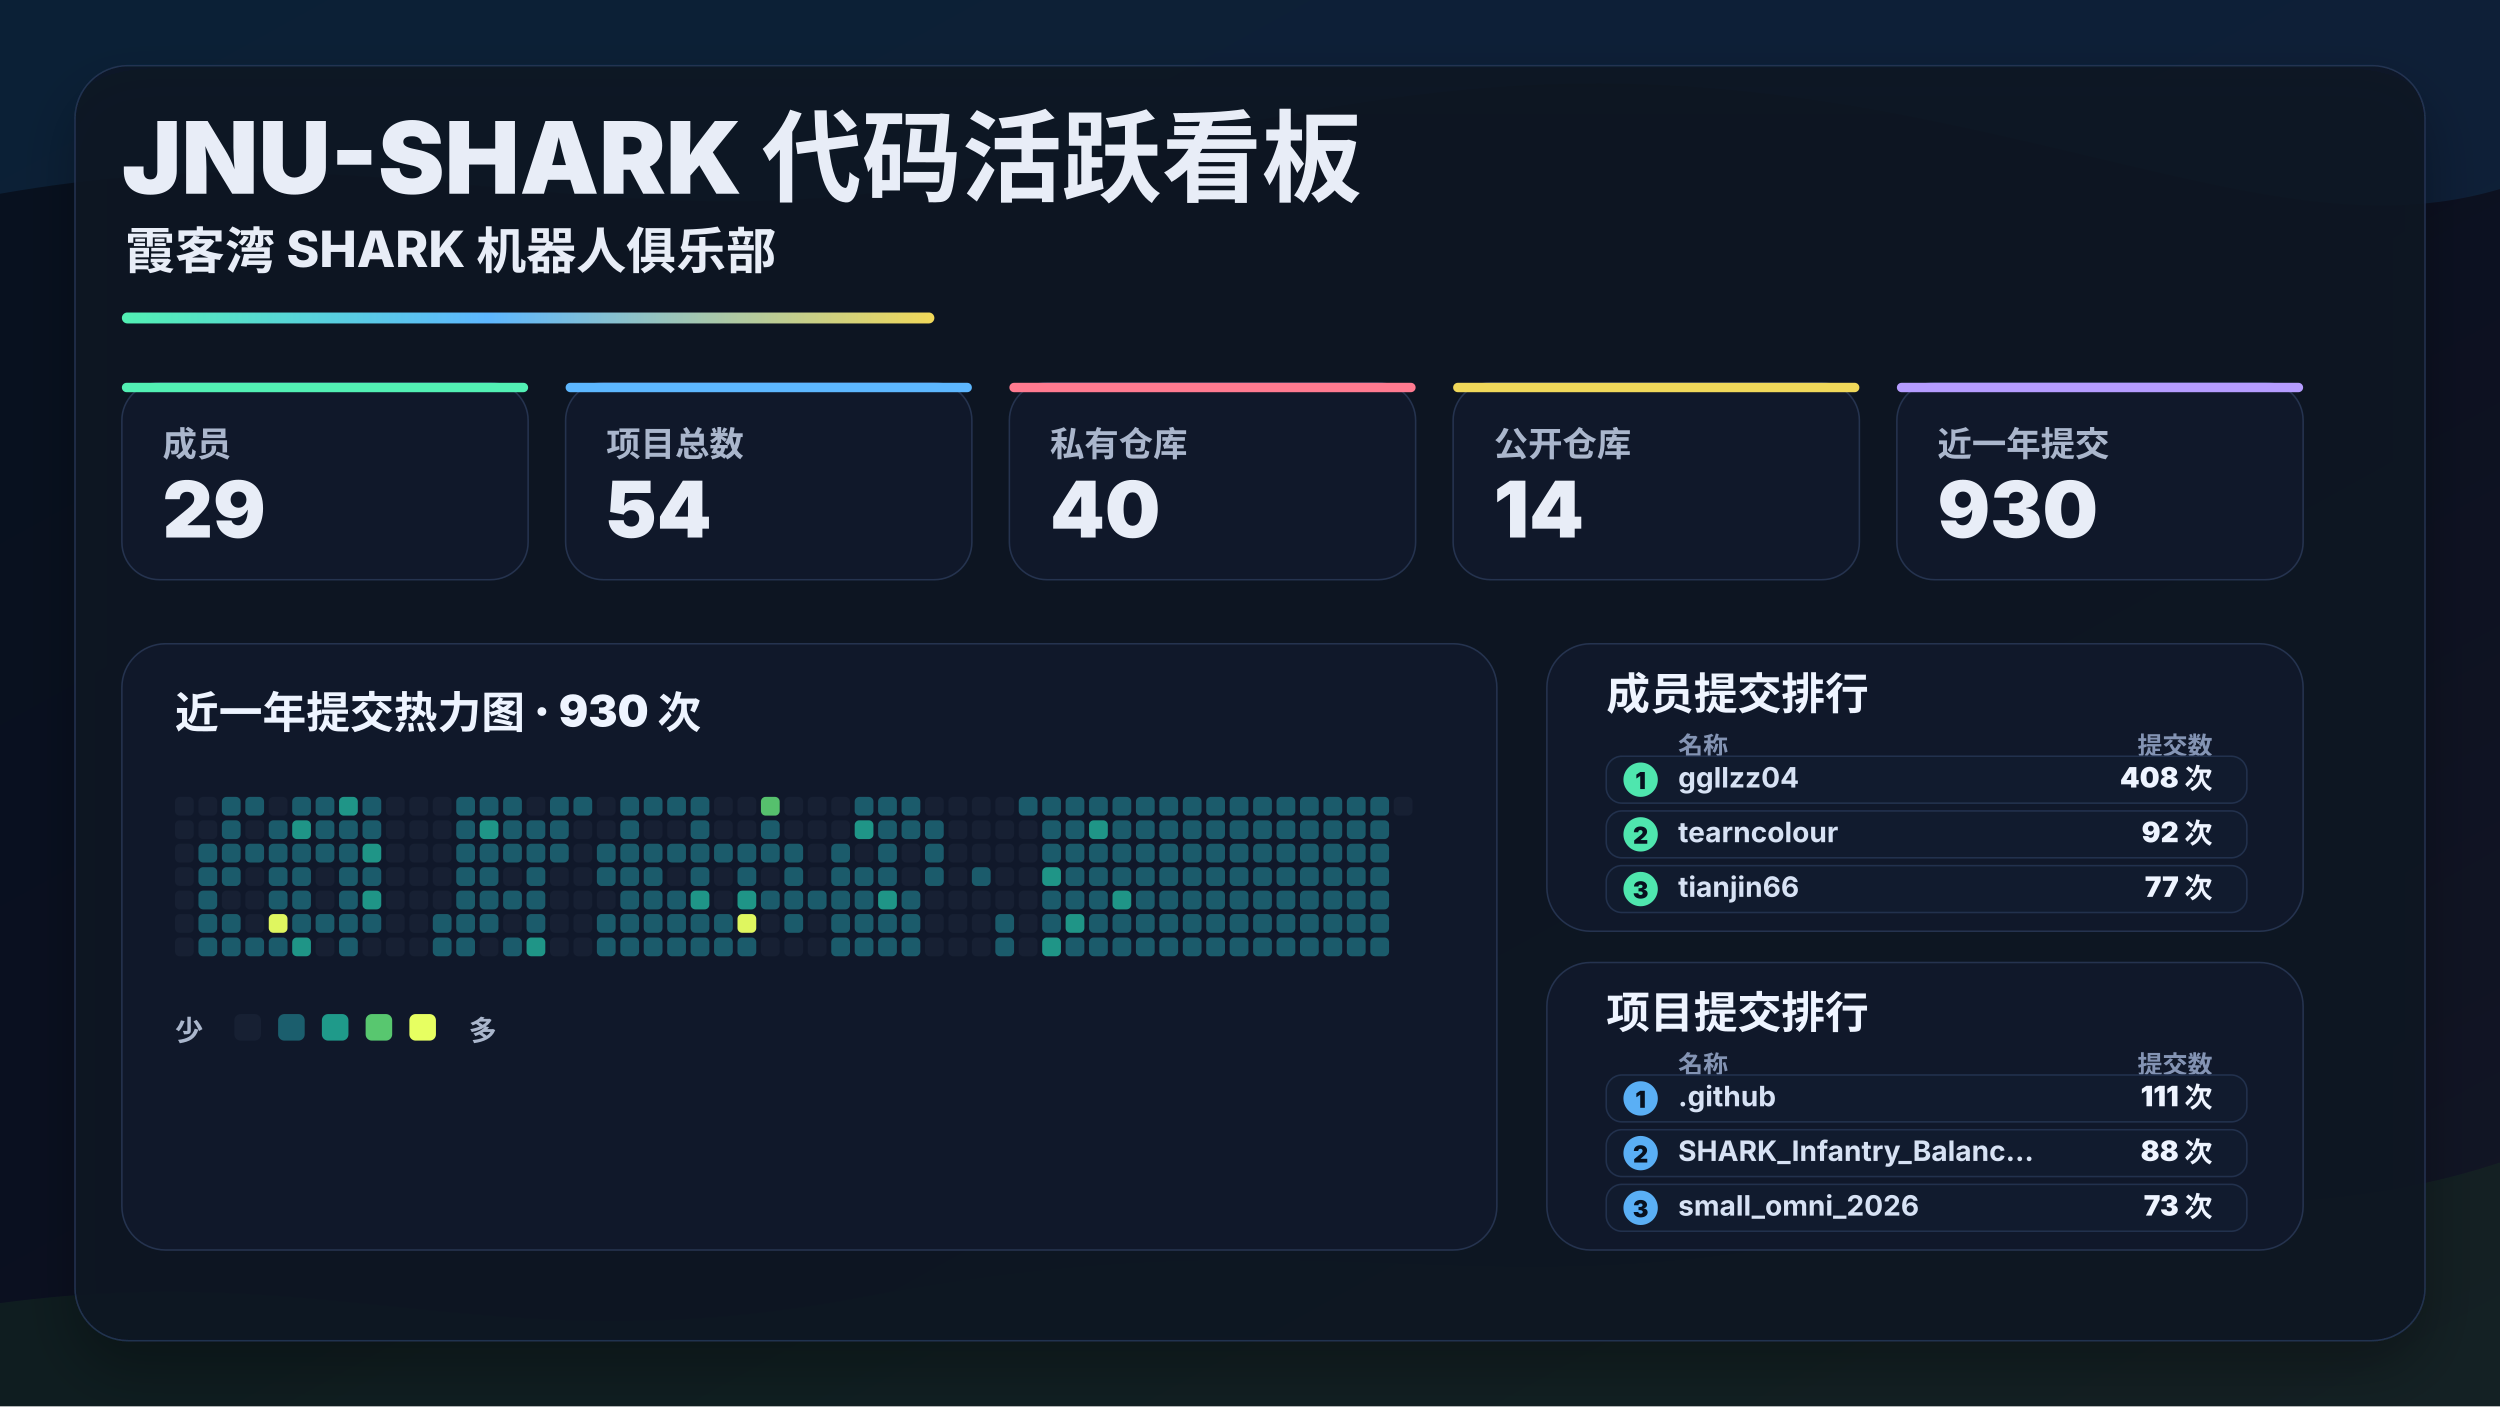
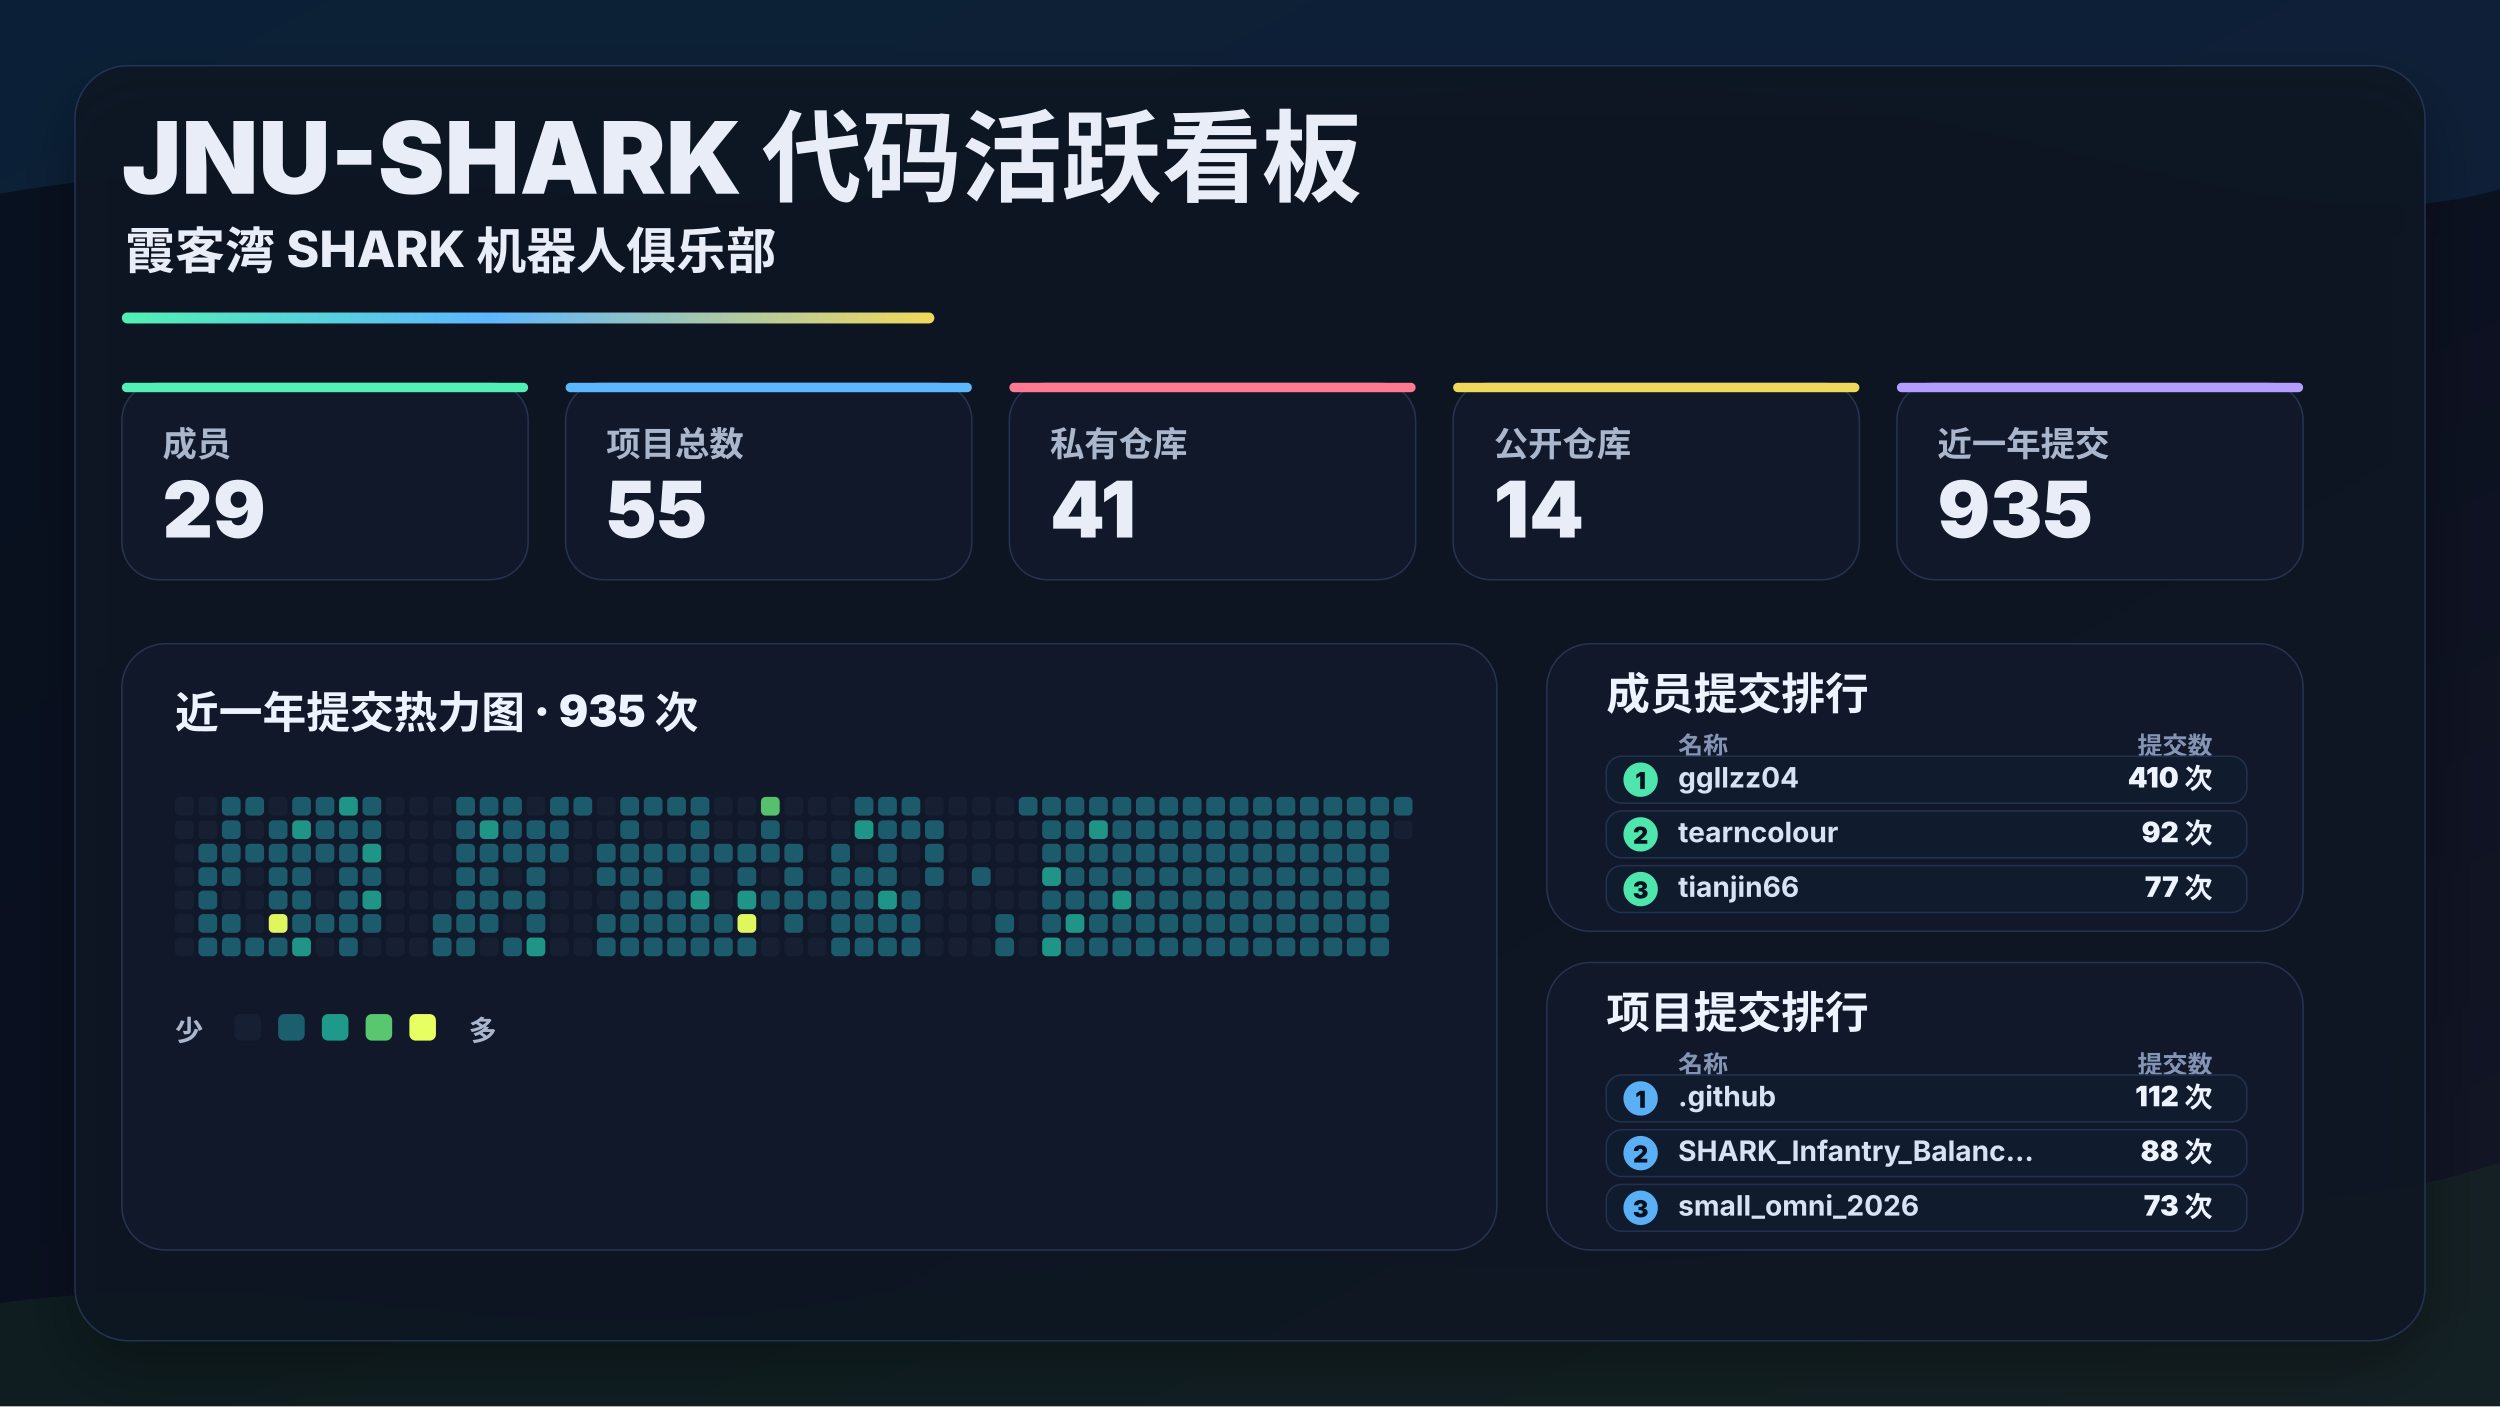
<svg xmlns="http://www.w3.org/2000/svg" width="1600" height="900" viewBox="0 0 1600 900" role="img" aria-labelledby="title desc">
  <defs>
    <linearGradient id="bg" x1="0" y1="0" x2="1" y2="1">
      <stop offset="0" stop-color="#07111f" />
      <stop offset="0.52" stop-color="#0b1020" />
      <stop offset="1" stop-color="#131625" />
    </linearGradient>
    <linearGradient id="hero" x1="0" y1="0" x2="1" y2="0">
      <stop offset="0" stop-color="#52f0b4" />
      <stop offset="0.45" stop-color="#5db7ff" />
      <stop offset="1" stop-color="#f0d85a" />
    </linearGradient>
    <filter id="softShadow" x="-10%" y="-10%" width="120%" height="120%">
      <feDropShadow dx="0" dy="18" stdDeviation="18" flood-color="#000000" flood-opacity="0.32" />
    </filter>
  </defs>
  <style>
    text { font-family: Inter, ui-sans-serif, system-ui, -apple-system, BlinkMacSystemFont, "Segoe UI", "PingFang SC", "Microsoft YaHei", sans-serif; fill: #e8edf7; }
    .title { font-size: 64px; font-weight: 900; letter-spacing: 0; }
    .subtitle { font-size: 32px; font-weight: 780; fill: #e8edf7; }
    .label { font-size: 22px; fill: #aab6cc; font-weight: 760; }
    .stat { font-size: 50px; font-weight: 900; }
    .section-title { font-size: 28px; font-weight: 860; fill: #eef4ff; }
    .table-head { font-size: 16px; fill: #8494b4; font-weight: 720; }
    .row-name { font-size: 18px; fill: #d7e2f4; font-weight: 720; }
    .row-value { font-size: 18px; fill: #eef4ff; font-weight: 860; }
    .rank { font-size: 15px; fill: #07111f; font-weight: 900; }
    .tiny { font-size: 18px; fill: #aab6cc; font-weight: 620; }
  </style>
  <rect width="1600" height="900" fill="url(#bg)" />
  <path d="M0 124 C250 80 385 160 620 114 C860 67 982 28 1220 74 C1392 108 1495 152 1600 121 L1600 0 L0 0 Z" fill="#12385c" opacity="0.38" />
  <path d="M0 834 C216 805 318 875 553 830 C835 776 935 837 1160 794 C1350 758 1464 789 1600 744 L1600 900 L0 900 Z" fill="#173622" opacity="0.36" />
  <g filter="url(#softShadow)">
    <rect x="48" y="42" width="1504" height="816" rx="34" fill="#0b1324" opacity="0.88" stroke="#263654" />
  </g>
  <text x="78" y="124" class="title">JNU-SHARK 代码活跃看板</text>
  <text x="80" y="172" class="subtitle">霞客湾 SHARK 机器人俱乐部</text>
  <rect x="78" y="200" width="520" height="7" rx="3.5" fill="url(#hero)" />
  <g>
    <rect x="78" y="245" width="260" height="126" rx="24" fill="#10182a" stroke="#25334f" />
    <rect x="78" y="245" width="260" height="6" rx="3" fill="#52f0b4" />
    <text x="104" y="292" class="label">成员</text>
    <text x="104" y="344" class="stat">29</text>
  </g>
  <g>
    <rect x="362" y="245" width="260" height="126" rx="24" fill="#10182a" stroke="#25334f" />
    <rect x="362" y="245" width="260" height="6" rx="3" fill="#5db7ff" />
    <text x="388" y="292" class="label">项目总数</text>
-     <text x="388" y="344" class="stat">54</text>
+     <text x="388" y="344" class="stat">55</text>
  </g>
  <g>
    <rect x="646" y="245" width="260" height="126" rx="24" fill="#10182a" stroke="#25334f" />
    <rect x="646" y="245" width="260" height="6" rx="3" fill="#ff7a90" />
    <text x="672" y="292" class="label">私有仓库</text>
-     <text x="672" y="344" class="stat">40</text>
+     <text x="672" y="344" class="stat">41</text>
  </g>
  <g>
    <rect x="930" y="245" width="260" height="126" rx="24" fill="#10182a" stroke="#25334f" />
    <rect x="930" y="245" width="260" height="6" rx="3" fill="#f0d85a" />
    <text x="956" y="292" class="label">公开仓库</text>
    <text x="956" y="344" class="stat">14</text>
  </g>
  <g>
    <rect x="1214" y="245" width="260" height="126" rx="24" fill="#10182a" stroke="#25334f" />
    <rect x="1214" y="245" width="260" height="6" rx="3" fill="#b59cff" />
    <text x="1240" y="292" class="label">近一年提交</text>
-     <text x="1240" y="344" class="stat">930</text>
+     <text x="1240" y="344" class="stat">935</text>
  </g>
  <rect x="78" y="412" width="880" height="388" rx="28" fill="#10182a" stroke="#25334f" />
-   <text x="112" y="466" class="section-title">近一年提交热力图 · 930 次</text>
+   <text x="112" y="466" class="section-title">近一年提交热力图 · 935 次</text>
  <rect x="112" y="510" width="12" height="12" rx="3" fill="#172033" opacity="0.96" />
  <rect x="112" y="525" width="12" height="12" rx="3" fill="#172033" opacity="0.96" />
  <rect x="112" y="540" width="12" height="12" rx="3" fill="#172033" opacity="0.96" />
  <rect x="112" y="555" width="12" height="12" rx="3" fill="#172033" opacity="0.96" />
  <rect x="112" y="570" width="12" height="12" rx="3" fill="#172033" opacity="0.96" />
  <rect x="112" y="585" width="12" height="12" rx="3" fill="#172033" opacity="0.96" />
  <rect x="112" y="600" width="12" height="12" rx="3" fill="#172033" opacity="0.96" />
  <rect x="127" y="510" width="12" height="12" rx="3" fill="#172033" opacity="0.96" />
  <rect x="127" y="525" width="12" height="12" rx="3" fill="#172033" opacity="0.96" />
  <rect x="127" y="540" width="12" height="12" rx="3" fill="#1b5e6d" opacity="0.96" />
  <rect x="127" y="555" width="12" height="12" rx="3" fill="#1b5e6d" opacity="0.96" />
  <rect x="127" y="570" width="12" height="12" rx="3" fill="#1b5e6d" opacity="0.96" />
  <rect x="127" y="585" width="12" height="12" rx="3" fill="#1b5e6d" opacity="0.96" />
  <rect x="127" y="600" width="12" height="12" rx="3" fill="#1b5e6d" opacity="0.96" />
  <rect x="142" y="510" width="12" height="12" rx="3" fill="#1b5e6d" opacity="0.96" />
  <rect x="142" y="525" width="12" height="12" rx="3" fill="#1b5e6d" opacity="0.96" />
  <rect x="142" y="540" width="12" height="12" rx="3" fill="#1b5e6d" opacity="0.96" />
  <rect x="142" y="555" width="12" height="12" rx="3" fill="#1b5e6d" opacity="0.96" />
  <rect x="142" y="570" width="12" height="12" rx="3" fill="#172033" opacity="0.96" />
  <rect x="142" y="585" width="12" height="12" rx="3" fill="#1b5e6d" opacity="0.96" />
  <rect x="142" y="600" width="12" height="12" rx="3" fill="#1b5e6d" opacity="0.96" />
  <rect x="157" y="510" width="12" height="12" rx="3" fill="#1b5e6d" opacity="0.96" />
  <rect x="157" y="525" width="12" height="12" rx="3" fill="#172033" opacity="0.96" />
  <rect x="157" y="540" width="12" height="12" rx="3" fill="#1b5e6d" opacity="0.96" />
  <rect x="157" y="555" width="12" height="12" rx="3" fill="#172033" opacity="0.96" />
  <rect x="157" y="570" width="12" height="12" rx="3" fill="#172033" opacity="0.96" />
  <rect x="157" y="585" width="12" height="12" rx="3" fill="#172033" opacity="0.96" />
  <rect x="157" y="600" width="12" height="12" rx="3" fill="#1b5e6d" opacity="0.96" />
  <rect x="172" y="510" width="12" height="12" rx="3" fill="#172033" opacity="0.96" />
  <rect x="172" y="525" width="12" height="12" rx="3" fill="#1b5e6d" opacity="0.96" />
  <rect x="172" y="540" width="12" height="12" rx="3" fill="#1b5e6d" opacity="0.96" />
  <rect x="172" y="555" width="12" height="12" rx="3" fill="#1b5e6d" opacity="0.96" />
  <rect x="172" y="570" width="12" height="12" rx="3" fill="#1b5e6d" opacity="0.96" />
  <rect x="172" y="585" width="12" height="12" rx="3" fill="#e7ff61" opacity="0.96" />
  <rect x="172" y="600" width="12" height="12" rx="3" fill="#1b5e6d" opacity="0.96" />
  <rect x="187" y="510" width="12" height="12" rx="3" fill="#1b5e6d" opacity="0.96" />
  <rect x="187" y="525" width="12" height="12" rx="3" fill="#1f9a8a" opacity="0.96" />
  <rect x="187" y="540" width="12" height="12" rx="3" fill="#1b5e6d" opacity="0.96" />
  <rect x="187" y="555" width="12" height="12" rx="3" fill="#1b5e6d" opacity="0.96" />
  <rect x="187" y="570" width="12" height="12" rx="3" fill="#1b5e6d" opacity="0.96" />
  <rect x="187" y="585" width="12" height="12" rx="3" fill="#1b5e6d" opacity="0.96" />
  <rect x="187" y="600" width="12" height="12" rx="3" fill="#1f9a8a" opacity="0.96" />
  <rect x="202" y="510" width="12" height="12" rx="3" fill="#1b5e6d" opacity="0.96" />
  <rect x="202" y="525" width="12" height="12" rx="3" fill="#1b5e6d" opacity="0.96" />
  <rect x="202" y="540" width="12" height="12" rx="3" fill="#1b5e6d" opacity="0.96" />
  <rect x="202" y="555" width="12" height="12" rx="3" fill="#172033" opacity="0.96" />
  <rect x="202" y="570" width="12" height="12" rx="3" fill="#172033" opacity="0.96" />
  <rect x="202" y="585" width="12" height="12" rx="3" fill="#1b5e6d" opacity="0.96" />
  <rect x="202" y="600" width="12" height="12" rx="3" fill="#172033" opacity="0.96" />
  <rect x="217" y="510" width="12" height="12" rx="3" fill="#1f9a8a" opacity="0.96" />
  <rect x="217" y="525" width="12" height="12" rx="3" fill="#1b5e6d" opacity="0.96" />
  <rect x="217" y="540" width="12" height="12" rx="3" fill="#1b5e6d" opacity="0.96" />
  <rect x="217" y="555" width="12" height="12" rx="3" fill="#1b5e6d" opacity="0.96" />
  <rect x="217" y="570" width="12" height="12" rx="3" fill="#1b5e6d" opacity="0.96" />
  <rect x="217" y="585" width="12" height="12" rx="3" fill="#1b5e6d" opacity="0.96" />
  <rect x="217" y="600" width="12" height="12" rx="3" fill="#1b5e6d" opacity="0.96" />
  <rect x="232" y="510" width="12" height="12" rx="3" fill="#1b5e6d" opacity="0.96" />
  <rect x="232" y="525" width="12" height="12" rx="3" fill="#1b5e6d" opacity="0.96" />
  <rect x="232" y="540" width="12" height="12" rx="3" fill="#1f9a8a" opacity="0.96" />
  <rect x="232" y="555" width="12" height="12" rx="3" fill="#1b5e6d" opacity="0.96" />
  <rect x="232" y="570" width="12" height="12" rx="3" fill="#1f9a8a" opacity="0.96" />
  <rect x="232" y="585" width="12" height="12" rx="3" fill="#1b5e6d" opacity="0.96" />
  <rect x="232" y="600" width="12" height="12" rx="3" fill="#172033" opacity="0.96" />
  <rect x="247" y="510" width="12" height="12" rx="3" fill="#172033" opacity="0.96" />
  <rect x="247" y="525" width="12" height="12" rx="3" fill="#172033" opacity="0.96" />
  <rect x="247" y="540" width="12" height="12" rx="3" fill="#172033" opacity="0.96" />
  <rect x="247" y="555" width="12" height="12" rx="3" fill="#172033" opacity="0.96" />
  <rect x="247" y="570" width="12" height="12" rx="3" fill="#172033" opacity="0.96" />
  <rect x="247" y="585" width="12" height="12" rx="3" fill="#172033" opacity="0.96" />
  <rect x="247" y="600" width="12" height="12" rx="3" fill="#172033" opacity="0.96" />
  <rect x="262" y="510" width="12" height="12" rx="3" fill="#172033" opacity="0.96" />
  <rect x="262" y="525" width="12" height="12" rx="3" fill="#172033" opacity="0.96" />
  <rect x="262" y="540" width="12" height="12" rx="3" fill="#172033" opacity="0.96" />
  <rect x="262" y="555" width="12" height="12" rx="3" fill="#172033" opacity="0.96" />
  <rect x="262" y="570" width="12" height="12" rx="3" fill="#172033" opacity="0.96" />
  <rect x="262" y="585" width="12" height="12" rx="3" fill="#172033" opacity="0.96" />
  <rect x="262" y="600" width="12" height="12" rx="3" fill="#172033" opacity="0.96" />
  <rect x="277" y="510" width="12" height="12" rx="3" fill="#172033" opacity="0.96" />
  <rect x="277" y="525" width="12" height="12" rx="3" fill="#172033" opacity="0.96" />
  <rect x="277" y="540" width="12" height="12" rx="3" fill="#172033" opacity="0.96" />
  <rect x="277" y="555" width="12" height="12" rx="3" fill="#172033" opacity="0.96" />
  <rect x="277" y="570" width="12" height="12" rx="3" fill="#172033" opacity="0.96" />
  <rect x="277" y="585" width="12" height="12" rx="3" fill="#1b5e6d" opacity="0.96" />
  <rect x="277" y="600" width="12" height="12" rx="3" fill="#1b5e6d" opacity="0.96" />
  <rect x="292" y="510" width="12" height="12" rx="3" fill="#1b5e6d" opacity="0.96" />
  <rect x="292" y="525" width="12" height="12" rx="3" fill="#1b5e6d" opacity="0.96" />
  <rect x="292" y="540" width="12" height="12" rx="3" fill="#1b5e6d" opacity="0.96" />
  <rect x="292" y="555" width="12" height="12" rx="3" fill="#1b5e6d" opacity="0.96" />
  <rect x="292" y="570" width="12" height="12" rx="3" fill="#1b5e6d" opacity="0.96" />
  <rect x="292" y="585" width="12" height="12" rx="3" fill="#1b5e6d" opacity="0.96" />
  <rect x="292" y="600" width="12" height="12" rx="3" fill="#1b5e6d" opacity="0.96" />
  <rect x="307" y="510" width="12" height="12" rx="3" fill="#1b5e6d" opacity="0.96" />
  <rect x="307" y="525" width="12" height="12" rx="3" fill="#1f9a8a" opacity="0.96" />
  <rect x="307" y="540" width="12" height="12" rx="3" fill="#1b5e6d" opacity="0.96" />
  <rect x="307" y="555" width="12" height="12" rx="3" fill="#1b5e6d" opacity="0.96" />
  <rect x="307" y="570" width="12" height="12" rx="3" fill="#1b5e6d" opacity="0.96" />
  <rect x="307" y="585" width="12" height="12" rx="3" fill="#1b5e6d" opacity="0.96" />
  <rect x="307" y="600" width="12" height="12" rx="3" fill="#172033" opacity="0.96" />
  <rect x="322" y="510" width="12" height="12" rx="3" fill="#1b5e6d" opacity="0.96" />
  <rect x="322" y="525" width="12" height="12" rx="3" fill="#1b5e6d" opacity="0.96" />
  <rect x="322" y="540" width="12" height="12" rx="3" fill="#1b5e6d" opacity="0.96" />
  <rect x="322" y="555" width="12" height="12" rx="3" fill="#172033" opacity="0.96" />
  <rect x="322" y="570" width="12" height="12" rx="3" fill="#1b5e6d" opacity="0.96" />
  <rect x="322" y="585" width="12" height="12" rx="3" fill="#172033" opacity="0.96" />
  <rect x="322" y="600" width="12" height="12" rx="3" fill="#1b5e6d" opacity="0.96" />
  <rect x="337" y="510" width="12" height="12" rx="3" fill="#172033" opacity="0.96" />
  <rect x="337" y="525" width="12" height="12" rx="3" fill="#1b5e6d" opacity="0.96" />
  <rect x="337" y="540" width="12" height="12" rx="3" fill="#1b5e6d" opacity="0.96" />
  <rect x="337" y="555" width="12" height="12" rx="3" fill="#1b5e6d" opacity="0.96" />
  <rect x="337" y="570" width="12" height="12" rx="3" fill="#1b5e6d" opacity="0.96" />
  <rect x="337" y="585" width="12" height="12" rx="3" fill="#1b5e6d" opacity="0.96" />
  <rect x="337" y="600" width="12" height="12" rx="3" fill="#1f9a8a" opacity="0.96" />
  <rect x="352" y="510" width="12" height="12" rx="3" fill="#1b5e6d" opacity="0.96" />
  <rect x="352" y="525" width="12" height="12" rx="3" fill="#1b5e6d" opacity="0.96" />
  <rect x="352" y="540" width="12" height="12" rx="3" fill="#1b5e6d" opacity="0.96" />
  <rect x="352" y="555" width="12" height="12" rx="3" fill="#172033" opacity="0.96" />
  <rect x="352" y="570" width="12" height="12" rx="3" fill="#172033" opacity="0.96" />
  <rect x="352" y="585" width="12" height="12" rx="3" fill="#172033" opacity="0.96" />
  <rect x="352" y="600" width="12" height="12" rx="3" fill="#172033" opacity="0.96" />
  <rect x="367" y="510" width="12" height="12" rx="3" fill="#1b5e6d" opacity="0.96" />
  <rect x="367" y="525" width="12" height="12" rx="3" fill="#172033" opacity="0.96" />
  <rect x="367" y="540" width="12" height="12" rx="3" fill="#172033" opacity="0.96" />
  <rect x="367" y="555" width="12" height="12" rx="3" fill="#172033" opacity="0.96" />
  <rect x="367" y="570" width="12" height="12" rx="3" fill="#172033" opacity="0.96" />
  <rect x="367" y="585" width="12" height="12" rx="3" fill="#172033" opacity="0.96" />
  <rect x="367" y="600" width="12" height="12" rx="3" fill="#172033" opacity="0.96" />
  <rect x="382" y="510" width="12" height="12" rx="3" fill="#172033" opacity="0.96" />
  <rect x="382" y="525" width="12" height="12" rx="3" fill="#172033" opacity="0.96" />
  <rect x="382" y="540" width="12" height="12" rx="3" fill="#1b5e6d" opacity="0.96" />
  <rect x="382" y="555" width="12" height="12" rx="3" fill="#1b5e6d" opacity="0.96" />
  <rect x="382" y="570" width="12" height="12" rx="3" fill="#172033" opacity="0.96" />
  <rect x="382" y="585" width="12" height="12" rx="3" fill="#1b5e6d" opacity="0.96" />
  <rect x="382" y="600" width="12" height="12" rx="3" fill="#1b5e6d" opacity="0.96" />
  <rect x="397" y="510" width="12" height="12" rx="3" fill="#1b5e6d" opacity="0.96" />
  <rect x="397" y="525" width="12" height="12" rx="3" fill="#1b5e6d" opacity="0.96" />
  <rect x="397" y="540" width="12" height="12" rx="3" fill="#1b5e6d" opacity="0.96" />
  <rect x="397" y="555" width="12" height="12" rx="3" fill="#1b5e6d" opacity="0.96" />
  <rect x="397" y="570" width="12" height="12" rx="3" fill="#1b5e6d" opacity="0.96" />
  <rect x="397" y="585" width="12" height="12" rx="3" fill="#1b5e6d" opacity="0.96" />
  <rect x="397" y="600" width="12" height="12" rx="3" fill="#1b5e6d" opacity="0.96" />
  <rect x="412" y="510" width="12" height="12" rx="3" fill="#1b5e6d" opacity="0.96" />
  <rect x="412" y="525" width="12" height="12" rx="3" fill="#172033" opacity="0.96" />
  <rect x="412" y="540" width="12" height="12" rx="3" fill="#1b5e6d" opacity="0.96" />
  <rect x="412" y="555" width="12" height="12" rx="3" fill="#1b5e6d" opacity="0.96" />
  <rect x="412" y="570" width="12" height="12" rx="3" fill="#1b5e6d" opacity="0.96" />
  <rect x="412" y="585" width="12" height="12" rx="3" fill="#1b5e6d" opacity="0.96" />
  <rect x="412" y="600" width="12" height="12" rx="3" fill="#1b5e6d" opacity="0.96" />
  <rect x="427" y="510" width="12" height="12" rx="3" fill="#1b5e6d" opacity="0.96" />
  <rect x="427" y="525" width="12" height="12" rx="3" fill="#172033" opacity="0.96" />
  <rect x="427" y="540" width="12" height="12" rx="3" fill="#1b5e6d" opacity="0.96" />
  <rect x="427" y="555" width="12" height="12" rx="3" fill="#172033" opacity="0.96" />
  <rect x="427" y="570" width="12" height="12" rx="3" fill="#1b5e6d" opacity="0.96" />
  <rect x="427" y="585" width="12" height="12" rx="3" fill="#1b5e6d" opacity="0.96" />
  <rect x="427" y="600" width="12" height="12" rx="3" fill="#1b5e6d" opacity="0.96" />
  <rect x="442" y="510" width="12" height="12" rx="3" fill="#1b5e6d" opacity="0.96" />
  <rect x="442" y="525" width="12" height="12" rx="3" fill="#1b5e6d" opacity="0.96" />
  <rect x="442" y="540" width="12" height="12" rx="3" fill="#1b5e6d" opacity="0.96" />
  <rect x="442" y="555" width="12" height="12" rx="3" fill="#1b5e6d" opacity="0.96" />
  <rect x="442" y="570" width="12" height="12" rx="3" fill="#1f9a8a" opacity="0.96" />
  <rect x="442" y="585" width="12" height="12" rx="3" fill="#1b5e6d" opacity="0.96" />
  <rect x="442" y="600" width="12" height="12" rx="3" fill="#1b5e6d" opacity="0.96" />
  <rect x="457" y="510" width="12" height="12" rx="3" fill="#172033" opacity="0.96" />
  <rect x="457" y="525" width="12" height="12" rx="3" fill="#172033" opacity="0.96" />
  <rect x="457" y="540" width="12" height="12" rx="3" fill="#1b5e6d" opacity="0.96" />
  <rect x="457" y="555" width="12" height="12" rx="3" fill="#172033" opacity="0.96" />
  <rect x="457" y="570" width="12" height="12" rx="3" fill="#172033" opacity="0.96" />
  <rect x="457" y="585" width="12" height="12" rx="3" fill="#1b5e6d" opacity="0.96" />
  <rect x="457" y="600" width="12" height="12" rx="3" fill="#1b5e6d" opacity="0.96" />
  <rect x="472" y="510" width="12" height="12" rx="3" fill="#172033" opacity="0.96" />
  <rect x="472" y="525" width="12" height="12" rx="3" fill="#172033" opacity="0.96" />
  <rect x="472" y="540" width="12" height="12" rx="3" fill="#1b5e6d" opacity="0.96" />
  <rect x="472" y="555" width="12" height="12" rx="3" fill="#1b5e6d" opacity="0.96" />
  <rect x="472" y="570" width="12" height="12" rx="3" fill="#1f9a8a" opacity="0.96" />
  <rect x="472" y="585" width="12" height="12" rx="3" fill="#e7ff61" opacity="0.96" />
  <rect x="472" y="600" width="12" height="12" rx="3" fill="#1b5e6d" opacity="0.96" />
  <rect x="487" y="510" width="12" height="12" rx="3" fill="#58c76f" opacity="0.96" />
  <rect x="487" y="525" width="12" height="12" rx="3" fill="#1b5e6d" opacity="0.96" />
  <rect x="487" y="540" width="12" height="12" rx="3" fill="#1b5e6d" opacity="0.96" />
  <rect x="487" y="555" width="12" height="12" rx="3" fill="#172033" opacity="0.96" />
  <rect x="487" y="570" width="12" height="12" rx="3" fill="#1b5e6d" opacity="0.96" />
  <rect x="487" y="585" width="12" height="12" rx="3" fill="#172033" opacity="0.96" />
  <rect x="487" y="600" width="12" height="12" rx="3" fill="#172033" opacity="0.96" />
  <rect x="502" y="510" width="12" height="12" rx="3" fill="#172033" opacity="0.96" />
  <rect x="502" y="525" width="12" height="12" rx="3" fill="#172033" opacity="0.96" />
  <rect x="502" y="540" width="12" height="12" rx="3" fill="#1b5e6d" opacity="0.96" />
  <rect x="502" y="555" width="12" height="12" rx="3" fill="#1b5e6d" opacity="0.96" />
  <rect x="502" y="570" width="12" height="12" rx="3" fill="#1b5e6d" opacity="0.96" />
  <rect x="502" y="585" width="12" height="12" rx="3" fill="#1b5e6d" opacity="0.96" />
  <rect x="502" y="600" width="12" height="12" rx="3" fill="#172033" opacity="0.96" />
  <rect x="517" y="510" width="12" height="12" rx="3" fill="#172033" opacity="0.96" />
  <rect x="517" y="525" width="12" height="12" rx="3" fill="#172033" opacity="0.96" />
  <rect x="517" y="540" width="12" height="12" rx="3" fill="#172033" opacity="0.96" />
  <rect x="517" y="555" width="12" height="12" rx="3" fill="#172033" opacity="0.96" />
  <rect x="517" y="570" width="12" height="12" rx="3" fill="#1b5e6d" opacity="0.96" />
  <rect x="517" y="585" width="12" height="12" rx="3" fill="#172033" opacity="0.96" />
  <rect x="517" y="600" width="12" height="12" rx="3" fill="#172033" opacity="0.96" />
  <rect x="532" y="510" width="12" height="12" rx="3" fill="#172033" opacity="0.96" />
  <rect x="532" y="525" width="12" height="12" rx="3" fill="#172033" opacity="0.96" />
  <rect x="532" y="540" width="12" height="12" rx="3" fill="#1b5e6d" opacity="0.96" />
  <rect x="532" y="555" width="12" height="12" rx="3" fill="#1b5e6d" opacity="0.96" />
  <rect x="532" y="570" width="12" height="12" rx="3" fill="#1b5e6d" opacity="0.96" />
  <rect x="532" y="585" width="12" height="12" rx="3" fill="#1b5e6d" opacity="0.96" />
  <rect x="532" y="600" width="12" height="12" rx="3" fill="#1b5e6d" opacity="0.96" />
  <rect x="547" y="510" width="12" height="12" rx="3" fill="#1b5e6d" opacity="0.96" />
  <rect x="547" y="525" width="12" height="12" rx="3" fill="#1f9a8a" opacity="0.96" />
  <rect x="547" y="540" width="12" height="12" rx="3" fill="#172033" opacity="0.96" />
  <rect x="547" y="555" width="12" height="12" rx="3" fill="#1b5e6d" opacity="0.96" />
  <rect x="547" y="570" width="12" height="12" rx="3" fill="#1b5e6d" opacity="0.96" />
  <rect x="547" y="585" width="12" height="12" rx="3" fill="#1b5e6d" opacity="0.96" />
  <rect x="547" y="600" width="12" height="12" rx="3" fill="#1b5e6d" opacity="0.96" />
  <rect x="562" y="510" width="12" height="12" rx="3" fill="#1b5e6d" opacity="0.96" />
  <rect x="562" y="525" width="12" height="12" rx="3" fill="#1b5e6d" opacity="0.96" />
  <rect x="562" y="540" width="12" height="12" rx="3" fill="#1b5e6d" opacity="0.96" />
  <rect x="562" y="555" width="12" height="12" rx="3" fill="#1b5e6d" opacity="0.96" />
  <rect x="562" y="570" width="12" height="12" rx="3" fill="#1f9a8a" opacity="0.96" />
  <rect x="562" y="585" width="12" height="12" rx="3" fill="#1b5e6d" opacity="0.96" />
  <rect x="562" y="600" width="12" height="12" rx="3" fill="#1b5e6d" opacity="0.96" />
  <rect x="577" y="510" width="12" height="12" rx="3" fill="#1b5e6d" opacity="0.96" />
  <rect x="577" y="525" width="12" height="12" rx="3" fill="#1b5e6d" opacity="0.96" />
  <rect x="577" y="540" width="12" height="12" rx="3" fill="#172033" opacity="0.96" />
  <rect x="577" y="555" width="12" height="12" rx="3" fill="#172033" opacity="0.96" />
  <rect x="577" y="570" width="12" height="12" rx="3" fill="#1b5e6d" opacity="0.96" />
  <rect x="577" y="585" width="12" height="12" rx="3" fill="#1b5e6d" opacity="0.96" />
  <rect x="577" y="600" width="12" height="12" rx="3" fill="#1b5e6d" opacity="0.96" />
  <rect x="592" y="510" width="12" height="12" rx="3" fill="#172033" opacity="0.96" />
  <rect x="592" y="525" width="12" height="12" rx="3" fill="#1b5e6d" opacity="0.96" />
  <rect x="592" y="540" width="12" height="12" rx="3" fill="#1b5e6d" opacity="0.96" />
  <rect x="592" y="555" width="12" height="12" rx="3" fill="#1b5e6d" opacity="0.96" />
  <rect x="592" y="570" width="12" height="12" rx="3" fill="#172033" opacity="0.96" />
  <rect x="592" y="585" width="12" height="12" rx="3" fill="#172033" opacity="0.96" />
  <rect x="592" y="600" width="12" height="12" rx="3" fill="#172033" opacity="0.96" />
  <rect x="607" y="510" width="12" height="12" rx="3" fill="#172033" opacity="0.96" />
  <rect x="607" y="525" width="12" height="12" rx="3" fill="#172033" opacity="0.96" />
  <rect x="607" y="540" width="12" height="12" rx="3" fill="#172033" opacity="0.96" />
  <rect x="607" y="555" width="12" height="12" rx="3" fill="#172033" opacity="0.96" />
  <rect x="607" y="570" width="12" height="12" rx="3" fill="#172033" opacity="0.96" />
  <rect x="607" y="585" width="12" height="12" rx="3" fill="#172033" opacity="0.96" />
  <rect x="607" y="600" width="12" height="12" rx="3" fill="#172033" opacity="0.96" />
  <rect x="622" y="510" width="12" height="12" rx="3" fill="#172033" opacity="0.96" />
  <rect x="622" y="525" width="12" height="12" rx="3" fill="#172033" opacity="0.96" />
  <rect x="622" y="540" width="12" height="12" rx="3" fill="#172033" opacity="0.96" />
  <rect x="622" y="555" width="12" height="12" rx="3" fill="#1b5e6d" opacity="0.96" />
  <rect x="622" y="570" width="12" height="12" rx="3" fill="#172033" opacity="0.96" />
  <rect x="622" y="585" width="12" height="12" rx="3" fill="#172033" opacity="0.96" />
  <rect x="622" y="600" width="12" height="12" rx="3" fill="#172033" opacity="0.96" />
  <rect x="637" y="510" width="12" height="12" rx="3" fill="#172033" opacity="0.96" />
  <rect x="637" y="525" width="12" height="12" rx="3" fill="#172033" opacity="0.96" />
  <rect x="637" y="540" width="12" height="12" rx="3" fill="#172033" opacity="0.96" />
  <rect x="637" y="555" width="12" height="12" rx="3" fill="#172033" opacity="0.96" />
  <rect x="637" y="570" width="12" height="12" rx="3" fill="#172033" opacity="0.96" />
  <rect x="637" y="585" width="12" height="12" rx="3" fill="#1b5e6d" opacity="0.96" />
  <rect x="637" y="600" width="12" height="12" rx="3" fill="#1b5e6d" opacity="0.96" />
  <rect x="652" y="510" width="12" height="12" rx="3" fill="#1b5e6d" opacity="0.96" />
  <rect x="652" y="525" width="12" height="12" rx="3" fill="#172033" opacity="0.96" />
  <rect x="652" y="540" width="12" height="12" rx="3" fill="#172033" opacity="0.96" />
  <rect x="652" y="555" width="12" height="12" rx="3" fill="#172033" opacity="0.96" />
  <rect x="652" y="570" width="12" height="12" rx="3" fill="#172033" opacity="0.96" />
  <rect x="652" y="585" width="12" height="12" rx="3" fill="#172033" opacity="0.96" />
  <rect x="652" y="600" width="12" height="12" rx="3" fill="#172033" opacity="0.96" />
  <rect x="667" y="510" width="12" height="12" rx="3" fill="#1b5e6d" opacity="0.96" />
  <rect x="667" y="525" width="12" height="12" rx="3" fill="#1b5e6d" opacity="0.96" />
  <rect x="667" y="540" width="12" height="12" rx="3" fill="#1b5e6d" opacity="0.96" />
  <rect x="667" y="555" width="12" height="12" rx="3" fill="#1f9a8a" opacity="0.96" />
  <rect x="667" y="570" width="12" height="12" rx="3" fill="#1b5e6d" opacity="0.96" />
  <rect x="667" y="585" width="12" height="12" rx="3" fill="#1b5e6d" opacity="0.96" />
  <rect x="667" y="600" width="12" height="12" rx="3" fill="#1f9a8a" opacity="0.96" />
  <rect x="682" y="510" width="12" height="12" rx="3" fill="#1b5e6d" opacity="0.96" />
  <rect x="682" y="525" width="12" height="12" rx="3" fill="#1b5e6d" opacity="0.96" />
  <rect x="682" y="540" width="12" height="12" rx="3" fill="#1b5e6d" opacity="0.96" />
  <rect x="682" y="555" width="12" height="12" rx="3" fill="#1b5e6d" opacity="0.96" />
  <rect x="682" y="570" width="12" height="12" rx="3" fill="#1b5e6d" opacity="0.96" />
  <rect x="682" y="585" width="12" height="12" rx="3" fill="#1f9a8a" opacity="0.96" />
  <rect x="682" y="600" width="12" height="12" rx="3" fill="#1b5e6d" opacity="0.96" />
  <rect x="697" y="510" width="12" height="12" rx="3" fill="#1b5e6d" opacity="0.96" />
  <rect x="697" y="525" width="12" height="12" rx="3" fill="#1f9a8a" opacity="0.96" />
  <rect x="697" y="540" width="12" height="12" rx="3" fill="#1b5e6d" opacity="0.96" />
  <rect x="697" y="555" width="12" height="12" rx="3" fill="#1b5e6d" opacity="0.96" />
  <rect x="697" y="570" width="12" height="12" rx="3" fill="#1b5e6d" opacity="0.96" />
  <rect x="697" y="585" width="12" height="12" rx="3" fill="#1b5e6d" opacity="0.96" />
  <rect x="697" y="600" width="12" height="12" rx="3" fill="#1b5e6d" opacity="0.96" />
  <rect x="712" y="510" width="12" height="12" rx="3" fill="#1b5e6d" opacity="0.96" />
  <rect x="712" y="525" width="12" height="12" rx="3" fill="#1b5e6d" opacity="0.96" />
  <rect x="712" y="540" width="12" height="12" rx="3" fill="#1b5e6d" opacity="0.96" />
  <rect x="712" y="555" width="12" height="12" rx="3" fill="#1b5e6d" opacity="0.96" />
  <rect x="712" y="570" width="12" height="12" rx="3" fill="#1f9a8a" opacity="0.96" />
  <rect x="712" y="585" width="12" height="12" rx="3" fill="#1b5e6d" opacity="0.96" />
  <rect x="712" y="600" width="12" height="12" rx="3" fill="#1b5e6d" opacity="0.96" />
  <rect x="727" y="510" width="12" height="12" rx="3" fill="#1b5e6d" opacity="0.96" />
  <rect x="727" y="525" width="12" height="12" rx="3" fill="#1b5e6d" opacity="0.96" />
  <rect x="727" y="540" width="12" height="12" rx="3" fill="#1b5e6d" opacity="0.96" />
  <rect x="727" y="555" width="12" height="12" rx="3" fill="#1b5e6d" opacity="0.96" />
  <rect x="727" y="570" width="12" height="12" rx="3" fill="#1b5e6d" opacity="0.96" />
  <rect x="727" y="585" width="12" height="12" rx="3" fill="#1b5e6d" opacity="0.96" />
  <rect x="727" y="600" width="12" height="12" rx="3" fill="#1b5e6d" opacity="0.96" />
  <rect x="742" y="510" width="12" height="12" rx="3" fill="#1b5e6d" opacity="0.96" />
  <rect x="742" y="525" width="12" height="12" rx="3" fill="#1b5e6d" opacity="0.96" />
  <rect x="742" y="540" width="12" height="12" rx="3" fill="#1b5e6d" opacity="0.96" />
  <rect x="742" y="555" width="12" height="12" rx="3" fill="#1b5e6d" opacity="0.96" />
  <rect x="742" y="570" width="12" height="12" rx="3" fill="#1b5e6d" opacity="0.96" />
  <rect x="742" y="585" width="12" height="12" rx="3" fill="#1b5e6d" opacity="0.96" />
  <rect x="742" y="600" width="12" height="12" rx="3" fill="#1b5e6d" opacity="0.96" />
  <rect x="757" y="510" width="12" height="12" rx="3" fill="#1b5e6d" opacity="0.96" />
  <rect x="757" y="525" width="12" height="12" rx="3" fill="#1b5e6d" opacity="0.96" />
  <rect x="757" y="540" width="12" height="12" rx="3" fill="#1b5e6d" opacity="0.96" />
  <rect x="757" y="555" width="12" height="12" rx="3" fill="#1b5e6d" opacity="0.96" />
  <rect x="757" y="570" width="12" height="12" rx="3" fill="#1b5e6d" opacity="0.96" />
  <rect x="757" y="585" width="12" height="12" rx="3" fill="#1b5e6d" opacity="0.96" />
  <rect x="757" y="600" width="12" height="12" rx="3" fill="#1b5e6d" opacity="0.96" />
  <rect x="772" y="510" width="12" height="12" rx="3" fill="#1b5e6d" opacity="0.96" />
  <rect x="772" y="525" width="12" height="12" rx="3" fill="#1b5e6d" opacity="0.96" />
  <rect x="772" y="540" width="12" height="12" rx="3" fill="#1b5e6d" opacity="0.96" />
  <rect x="772" y="555" width="12" height="12" rx="3" fill="#1b5e6d" opacity="0.96" />
  <rect x="772" y="570" width="12" height="12" rx="3" fill="#1b5e6d" opacity="0.96" />
  <rect x="772" y="585" width="12" height="12" rx="3" fill="#1b5e6d" opacity="0.96" />
  <rect x="772" y="600" width="12" height="12" rx="3" fill="#1b5e6d" opacity="0.96" />
  <rect x="787" y="510" width="12" height="12" rx="3" fill="#1b5e6d" opacity="0.96" />
  <rect x="787" y="525" width="12" height="12" rx="3" fill="#1b5e6d" opacity="0.96" />
  <rect x="787" y="540" width="12" height="12" rx="3" fill="#1b5e6d" opacity="0.96" />
  <rect x="787" y="555" width="12" height="12" rx="3" fill="#1b5e6d" opacity="0.96" />
  <rect x="787" y="570" width="12" height="12" rx="3" fill="#1b5e6d" opacity="0.96" />
  <rect x="787" y="585" width="12" height="12" rx="3" fill="#1b5e6d" opacity="0.96" />
  <rect x="787" y="600" width="12" height="12" rx="3" fill="#1b5e6d" opacity="0.96" />
  <rect x="802" y="510" width="12" height="12" rx="3" fill="#1b5e6d" opacity="0.96" />
  <rect x="802" y="525" width="12" height="12" rx="3" fill="#1b5e6d" opacity="0.96" />
  <rect x="802" y="540" width="12" height="12" rx="3" fill="#1b5e6d" opacity="0.96" />
  <rect x="802" y="555" width="12" height="12" rx="3" fill="#1b5e6d" opacity="0.96" />
  <rect x="802" y="570" width="12" height="12" rx="3" fill="#1b5e6d" opacity="0.96" />
  <rect x="802" y="585" width="12" height="12" rx="3" fill="#1b5e6d" opacity="0.96" />
  <rect x="802" y="600" width="12" height="12" rx="3" fill="#1b5e6d" opacity="0.96" />
  <rect x="817" y="510" width="12" height="12" rx="3" fill="#1b5e6d" opacity="0.96" />
  <rect x="817" y="525" width="12" height="12" rx="3" fill="#1b5e6d" opacity="0.96" />
  <rect x="817" y="540" width="12" height="12" rx="3" fill="#1b5e6d" opacity="0.96" />
  <rect x="817" y="555" width="12" height="12" rx="3" fill="#1b5e6d" opacity="0.96" />
  <rect x="817" y="570" width="12" height="12" rx="3" fill="#1b5e6d" opacity="0.96" />
  <rect x="817" y="585" width="12" height="12" rx="3" fill="#1b5e6d" opacity="0.96" />
  <rect x="817" y="600" width="12" height="12" rx="3" fill="#1b5e6d" opacity="0.96" />
  <rect x="832" y="510" width="12" height="12" rx="3" fill="#1b5e6d" opacity="0.96" />
  <rect x="832" y="525" width="12" height="12" rx="3" fill="#1b5e6d" opacity="0.96" />
  <rect x="832" y="540" width="12" height="12" rx="3" fill="#1b5e6d" opacity="0.96" />
  <rect x="832" y="555" width="12" height="12" rx="3" fill="#1b5e6d" opacity="0.96" />
  <rect x="832" y="570" width="12" height="12" rx="3" fill="#1b5e6d" opacity="0.96" />
  <rect x="832" y="585" width="12" height="12" rx="3" fill="#1b5e6d" opacity="0.96" />
  <rect x="832" y="600" width="12" height="12" rx="3" fill="#1b5e6d" opacity="0.96" />
  <rect x="847" y="510" width="12" height="12" rx="3" fill="#1b5e6d" opacity="0.96" />
  <rect x="847" y="525" width="12" height="12" rx="3" fill="#1b5e6d" opacity="0.96" />
  <rect x="847" y="540" width="12" height="12" rx="3" fill="#1b5e6d" opacity="0.96" />
  <rect x="847" y="555" width="12" height="12" rx="3" fill="#1b5e6d" opacity="0.96" />
  <rect x="847" y="570" width="12" height="12" rx="3" fill="#1b5e6d" opacity="0.96" />
  <rect x="847" y="585" width="12" height="12" rx="3" fill="#1b5e6d" opacity="0.96" />
  <rect x="847" y="600" width="12" height="12" rx="3" fill="#1b5e6d" opacity="0.96" />
  <rect x="862" y="510" width="12" height="12" rx="3" fill="#1b5e6d" opacity="0.96" />
  <rect x="862" y="525" width="12" height="12" rx="3" fill="#1b5e6d" opacity="0.96" />
  <rect x="862" y="540" width="12" height="12" rx="3" fill="#1b5e6d" opacity="0.96" />
  <rect x="862" y="555" width="12" height="12" rx="3" fill="#1b5e6d" opacity="0.96" />
  <rect x="862" y="570" width="12" height="12" rx="3" fill="#1b5e6d" opacity="0.96" />
  <rect x="862" y="585" width="12" height="12" rx="3" fill="#1b5e6d" opacity="0.96" />
  <rect x="862" y="600" width="12" height="12" rx="3" fill="#1b5e6d" opacity="0.96" />
  <rect x="877" y="510" width="12" height="12" rx="3" fill="#1b5e6d" opacity="0.96" />
  <rect x="877" y="525" width="12" height="12" rx="3" fill="#1b5e6d" opacity="0.96" />
  <rect x="877" y="540" width="12" height="12" rx="3" fill="#1b5e6d" opacity="0.96" />
  <rect x="877" y="555" width="12" height="12" rx="3" fill="#1b5e6d" opacity="0.96" />
  <rect x="877" y="570" width="12" height="12" rx="3" fill="#1b5e6d" opacity="0.96" />
  <rect x="877" y="585" width="12" height="12" rx="3" fill="#1b5e6d" opacity="0.96" />
  <rect x="877" y="600" width="12" height="12" rx="3" fill="#1b5e6d" opacity="0.96" />
-   <rect x="892" y="510" width="12" height="12" rx="3" fill="#172033" opacity="0.96" />
+   <rect x="892" y="510" width="12" height="12" rx="3" fill="#1b5e6d" opacity="0.96" />
+   <rect x="892" y="525" width="12" height="12" rx="3" fill="#172033" opacity="0.96" />
  <text x="112" y="666" class="tiny">少</text>
  <rect x="150" y="649" width="17" height="17" rx="4" fill="#172033" />
  <rect x="178" y="649" width="17" height="17" rx="4" fill="#1b5e6d" />
  <rect x="206" y="649" width="17" height="17" rx="4" fill="#1f9a8a" />
  <rect x="234" y="649" width="17" height="17" rx="4" fill="#58c76f" />
  <rect x="262" y="649" width="17" height="17" rx="4" fill="#e7ff61" />
  <text x="300" y="666" class="tiny">多</text>
  <rect x="990" y="412" width="484" height="184" rx="28" fill="#10182a" stroke="#25334f" />
  <text x="1028" y="454" class="section-title">成员提交排行</text>
  <text x="1074" y="483" class="table-head">名称</text>
  <text x="1416" y="483" class="table-head" text-anchor="end">提交数</text>
  <g>
    <rect x="1028" y="484" width="410" height="30" rx="10" fill="#111b2e" stroke="#22314d" />
    <circle cx="1050" cy="499" r="11" fill="#52f0b4" opacity="0.95" />
    <text x="1050" y="505" class="rank" text-anchor="middle">1</text>
    <text x="1074" y="504" class="row-name">ggllzz04</text>
-     <text x="1416" y="504" class="row-value" text-anchor="end">408 次</text>
+     <text x="1416" y="504" class="row-value" text-anchor="end">410 次</text>
  </g>
  <g>
    <rect x="1028" y="519" width="410" height="30" rx="10" fill="#111b2e" stroke="#22314d" />
    <circle cx="1050" cy="534" r="11" fill="#52f0b4" opacity="0.95" />
    <text x="1050" y="540" class="rank" text-anchor="middle">2</text>
    <text x="1074" y="539" class="row-name">tearncolour</text>
    <text x="1416" y="539" class="row-value" text-anchor="end">92 次</text>
  </g>
  <g>
    <rect x="1028" y="554" width="410" height="30" rx="10" fill="#111b2e" stroke="#22314d" />
    <circle cx="1050" cy="569" r="11" fill="#52f0b4" opacity="0.95" />
    <text x="1050" y="575" class="rank" text-anchor="middle">3</text>
    <text x="1074" y="574" class="row-name">tianjin66</text>
    <text x="1416" y="574" class="row-value" text-anchor="end">77 次</text>
  </g>
  <rect x="990" y="616" width="484" height="184" rx="28" fill="#10182a" stroke="#25334f" />
  <text x="1028" y="658" class="section-title">项目提交排行</text>
  <text x="1074" y="687" class="table-head">名称</text>
  <text x="1416" y="687" class="table-head" text-anchor="end">提交数</text>
  <g>
    <rect x="1028" y="688" width="410" height="30" rx="10" fill="#111b2e" stroke="#22314d" />
    <circle cx="1050" cy="703" r="11" fill="#5db7ff" opacity="0.95" />
    <text x="1050" y="709" class="rank" text-anchor="middle">1</text>
    <text x="1074" y="708" class="row-name">.github</text>
-     <text x="1416" y="708" class="row-value" text-anchor="end">111 次</text>
+     <text x="1416" y="708" class="row-value" text-anchor="end">112 次</text>
  </g>
  <g>
    <rect x="1028" y="723" width="410" height="30" rx="10" fill="#111b2e" stroke="#22314d" />
    <circle cx="1050" cy="738" r="11" fill="#5db7ff" opacity="0.95" />
    <text x="1050" y="744" class="rank" text-anchor="middle">2</text>
    <text x="1074" y="743" class="row-name">SHARK_Infantry_Balanc...</text>
    <text x="1416" y="743" class="row-value" text-anchor="end">88 次</text>
  </g>
  <g>
    <rect x="1028" y="758" width="410" height="30" rx="10" fill="#111b2e" stroke="#22314d" />
    <circle cx="1050" cy="773" r="11" fill="#5db7ff" opacity="0.95" />
    <text x="1050" y="779" class="rank" text-anchor="middle">3</text>
    <text x="1074" y="778" class="row-name">small_omni_2026</text>
    <text x="1416" y="778" class="row-value" text-anchor="end">73 次</text>
  </g>
</svg>
